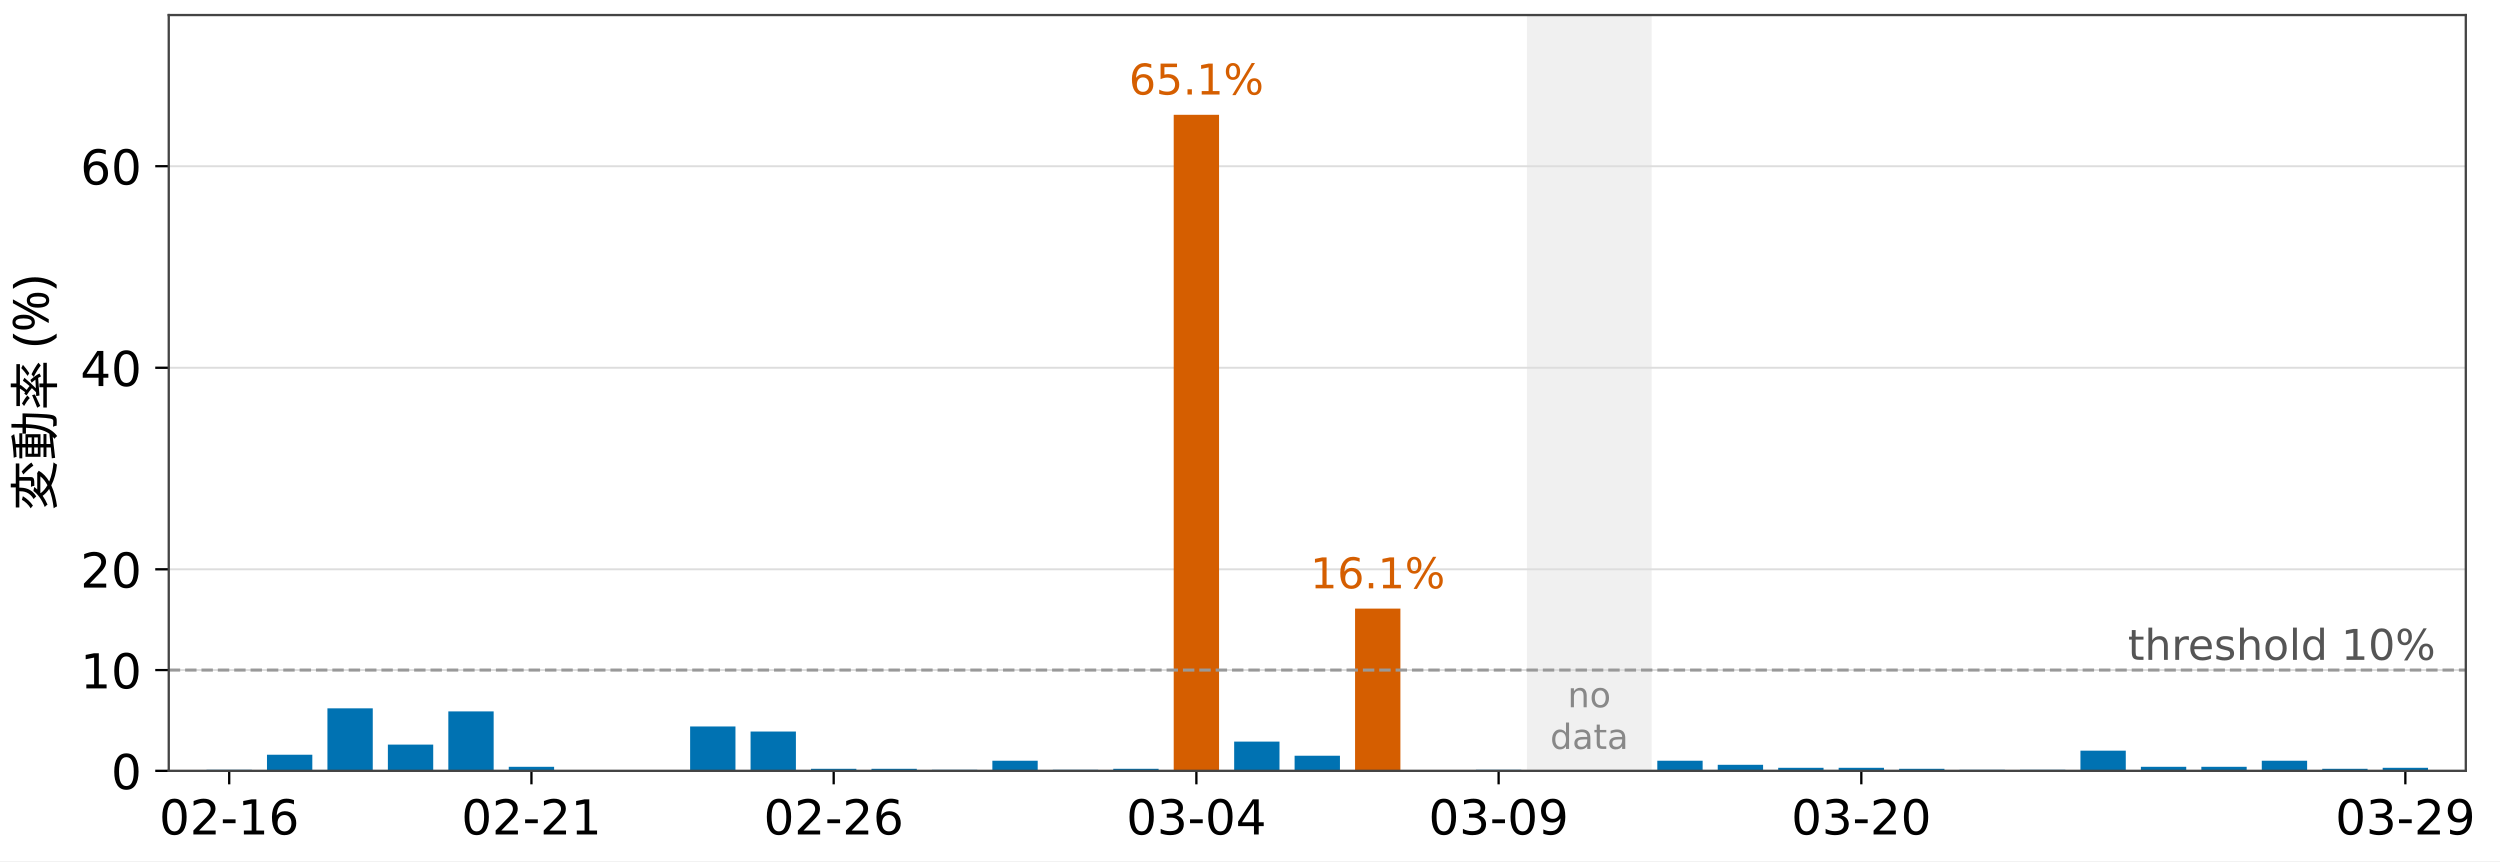
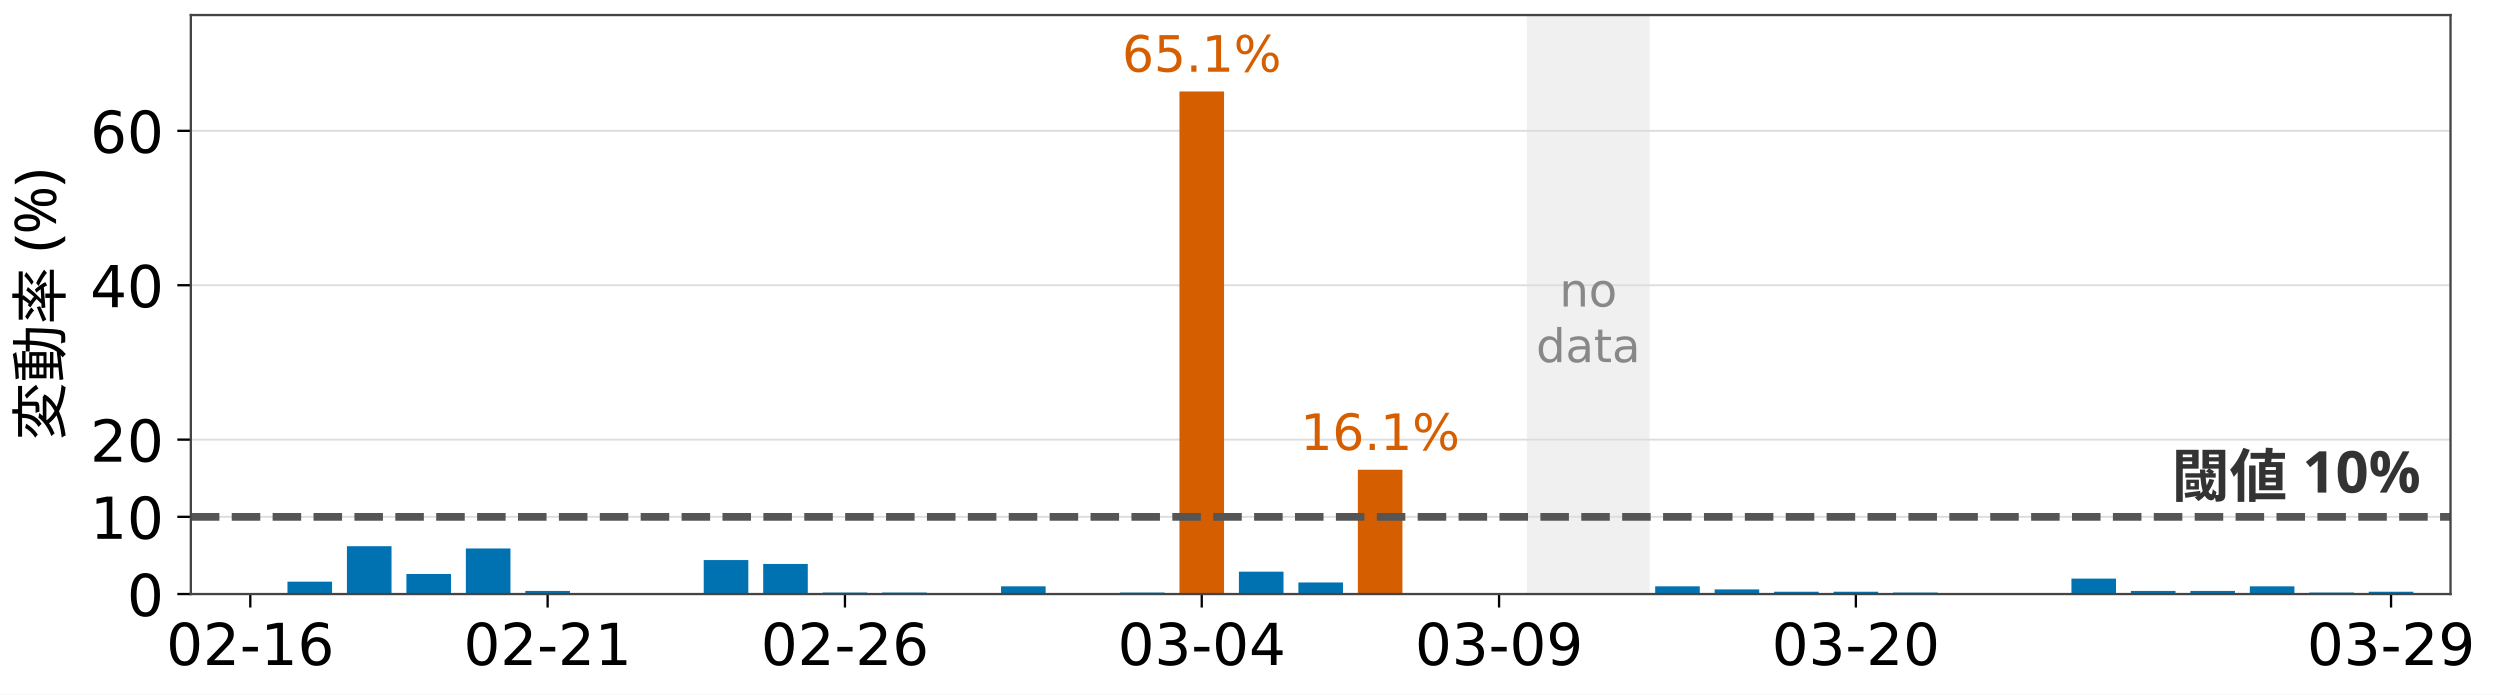
- <svg xmlns="http://www.w3.org/2000/svg" xmlns:xlink="http://www.w3.org/1999/xlink" width="648pt" height="223.2pt" viewBox="0 0 648 223.2" version="1.1">
+ <svg xmlns="http://www.w3.org/2000/svg" xmlns:xlink="http://www.w3.org/1999/xlink" width="648pt" height="180pt" viewBox="0 0 648 180" version="1.1">
  <defs>
    <style type="text/css">*{stroke-linejoin: round; stroke-linecap: butt}</style>
  </defs>
  <g id="figure_1">
    <g id="patch_1">
-       <path d="M 0 223.2  L 648 223.2  L 648 0  L 0 0  z " style="fill: #ffffff" />
+       <path d="M 0 180  L 648 180  L 648 0  L 0 0  z " style="fill: #ffffff" />
    </g>
    <g id="axes_1">
      <g id="patch_2">
-         <path d="M 43.74 199.8  L 639.136 199.8  L 639.136 3.9  L 43.74 3.9  z " style="fill: #ffffff" />
+         <path d="M 49.464 153.976  L 635.176 153.976  L 635.176 3.9  L 49.464 3.9  z " style="fill: #ffffff" />
      </g>
      <g id="patch_3">
-         <path d="M 396.277 199.8  L 427.614 199.8  L 427.614 3.9  L 396.277 3.9  z " clip-path="url(#p54ed409bb1)" style="fill: #f0f0f0; stroke: #f0f0f0; stroke-linejoin: miter" />
+         <path d="M 396.267 153.976  L 427.094 153.976  L 427.094 3.9  L 396.267 3.9  z " clip-path="url(#pa4bdd6d669)" style="fill: #f0f0f0; stroke: #f0f0f0; stroke-linejoin: miter" />
      </g>
      <g id="matplotlib.axis_1">
        <g id="xtick_1">
          <g id="line2d_1">
            <defs>
-               <path id="m1fb9f0e1ab" d="M 0 0  L 0 3.5  " style="stroke: #000000; stroke-width: 0.6" />
+               <path id="m6bca78d6b5" d="M 0 0  L 0 3.5  " style="stroke: #000000; stroke-width: 0.6" />
            </defs>
            <g>
-               <use xlink:href="#m1fb9f0e1ab" x="59.408" y="199.8" style="stroke: #000000; stroke-width: 0.6" />
+               <use xlink:href="#m6bca78d6b5" x="64.877" y="153.976" style="stroke: #000000; stroke-width: 0.6" />
            </g>
          </g>
          <g id="text_1">
-             <text style="font-size: 12.5px; font-family: 'DejaVu Sans', 'Bitstream Vera Sans', 'Computer Modern Sans Serif', 'Lucida Grande', 'Verdana', 'Geneva', 'Lucid', 'Arial', 'Helvetica', 'Avant Garde', sans-serif; text-anchor: middle" x="59.408" y="216.297" transform="rotate(-0 59.40831 216.2971)">02-16</text>
+             <text style="font-size: 15px; font-family: 'DejaVu Sans', 'Bitstream Vera Sans', 'Computer Modern Sans Serif', 'Lucida Grande', 'Verdana', 'Geneva', 'Lucid', 'Arial', 'Helvetica', 'Avant Garde', sans-serif; text-anchor: middle" x="64.877" y="172.373" transform="rotate(-0 64.877 172.373)">02-16</text>
          </g>
        </g>
        <g id="xtick_2">
          <g id="line2d_2">
            <g>
-               <use xlink:href="#m1fb9f0e1ab" x="137.75" y="199.8" style="stroke: #000000; stroke-width: 0.6" />
+               <use xlink:href="#m6bca78d6b5" x="141.944" y="153.976" style="stroke: #000000; stroke-width: 0.6" />
            </g>
          </g>
          <g id="text_2">
-             <text style="font-size: 12.5px; font-family: 'DejaVu Sans', 'Bitstream Vera Sans', 'Computer Modern Sans Serif', 'Lucida Grande', 'Verdana', 'Geneva', 'Lucid', 'Arial', 'Helvetica', 'Avant Garde', sans-serif; text-anchor: middle" x="137.75" y="216.297" transform="rotate(-0 137.7499 216.2971)">02-21</text>
+             <text style="font-size: 15px; font-family: 'DejaVu Sans', 'Bitstream Vera Sans', 'Computer Modern Sans Serif', 'Lucida Grande', 'Verdana', 'Geneva', 'Lucid', 'Arial', 'Helvetica', 'Avant Garde', sans-serif; text-anchor: middle" x="141.944" y="172.373" transform="rotate(-0 141.9444 172.373)">02-21</text>
          </g>
        </g>
        <g id="xtick_3">
          <g id="line2d_3">
            <g>
-               <use xlink:href="#m1fb9f0e1ab" x="216.091" y="199.8" style="stroke: #000000; stroke-width: 0.6" />
+               <use xlink:href="#m6bca78d6b5" x="219.012" y="153.976" style="stroke: #000000; stroke-width: 0.6" />
            </g>
          </g>
          <g id="text_3">
-             <text style="font-size: 12.5px; font-family: 'DejaVu Sans', 'Bitstream Vera Sans', 'Computer Modern Sans Serif', 'Lucida Grande', 'Verdana', 'Geneva', 'Lucid', 'Arial', 'Helvetica', 'Avant Garde', sans-serif; text-anchor: middle" x="216.091" y="216.297" transform="rotate(-0 216.0914 216.2971)">02-26</text>
+             <text style="font-size: 15px; font-family: 'DejaVu Sans', 'Bitstream Vera Sans', 'Computer Modern Sans Serif', 'Lucida Grande', 'Verdana', 'Geneva', 'Lucid', 'Arial', 'Helvetica', 'Avant Garde', sans-serif; text-anchor: middle" x="219.012" y="172.373" transform="rotate(-0 219.0118 172.373)">02-26</text>
          </g>
        </g>
        <g id="xtick_4">
          <g id="line2d_4">
            <g>
-               <use xlink:href="#m1fb9f0e1ab" x="310.101" y="199.8" style="stroke: #000000; stroke-width: 0.6" />
+               <use xlink:href="#m6bca78d6b5" x="311.493" y="153.976" style="stroke: #000000; stroke-width: 0.6" />
            </g>
          </g>
          <g id="text_4">
-             <text style="font-size: 12.5px; font-family: 'DejaVu Sans', 'Bitstream Vera Sans', 'Computer Modern Sans Serif', 'Lucida Grande', 'Verdana', 'Geneva', 'Lucid', 'Arial', 'Helvetica', 'Avant Garde', sans-serif; text-anchor: middle" x="310.101" y="216.297" transform="rotate(-0 310.1013 216.2971)">03-04</text>
+             <text style="font-size: 15px; font-family: 'DejaVu Sans', 'Bitstream Vera Sans', 'Computer Modern Sans Serif', 'Lucida Grande', 'Verdana', 'Geneva', 'Lucid', 'Arial', 'Helvetica', 'Avant Garde', sans-serif; text-anchor: middle" x="311.493" y="172.373" transform="rotate(-0 311.4927 172.373)">03-04</text>
          </g>
        </g>
        <g id="xtick_5">
          <g id="line2d_5">
            <g>
-               <use xlink:href="#m1fb9f0e1ab" x="388.443" y="199.8" style="stroke: #000000; stroke-width: 0.6" />
+               <use xlink:href="#m6bca78d6b5" x="388.56" y="153.976" style="stroke: #000000; stroke-width: 0.6" />
            </g>
          </g>
          <g id="text_5">
-             <text style="font-size: 12.5px; font-family: 'DejaVu Sans', 'Bitstream Vera Sans', 'Computer Modern Sans Serif', 'Lucida Grande', 'Verdana', 'Geneva', 'Lucid', 'Arial', 'Helvetica', 'Avant Garde', sans-serif; text-anchor: middle" x="388.443" y="216.297" transform="rotate(-0 388.4428 216.2971)">03-09</text>
+             <text style="font-size: 15px; font-family: 'DejaVu Sans', 'Bitstream Vera Sans', 'Computer Modern Sans Serif', 'Lucida Grande', 'Verdana', 'Geneva', 'Lucid', 'Arial', 'Helvetica', 'Avant Garde', sans-serif; text-anchor: middle" x="388.56" y="172.373" transform="rotate(-0 388.5601 172.373)">03-09</text>
          </g>
        </g>
        <g id="xtick_6">
          <g id="line2d_6">
            <g>
-               <use xlink:href="#m1fb9f0e1ab" x="482.453" y="199.8" style="stroke: #000000; stroke-width: 0.6" />
+               <use xlink:href="#m6bca78d6b5" x="481.041" y="153.976" style="stroke: #000000; stroke-width: 0.6" />
            </g>
          </g>
          <g id="text_6">
-             <text style="font-size: 12.5px; font-family: 'DejaVu Sans', 'Bitstream Vera Sans', 'Computer Modern Sans Serif', 'Lucida Grande', 'Verdana', 'Geneva', 'Lucid', 'Arial', 'Helvetica', 'Avant Garde', sans-serif; text-anchor: middle" x="482.453" y="216.297" transform="rotate(-0 482.4527 216.2971)">03-20</text>
+             <text style="font-size: 15px; font-family: 'DejaVu Sans', 'Bitstream Vera Sans', 'Computer Modern Sans Serif', 'Lucida Grande', 'Verdana', 'Geneva', 'Lucid', 'Arial', 'Helvetica', 'Avant Garde', sans-serif; text-anchor: middle" x="481.041" y="172.373" transform="rotate(-0 481.041 172.373)">03-20</text>
          </g>
        </g>
        <g id="xtick_7">
          <g id="line2d_7">
            <g>
-               <use xlink:href="#m1fb9f0e1ab" x="623.467" y="199.8" style="stroke: #000000; stroke-width: 0.6" />
+               <use xlink:href="#m6bca78d6b5" x="619.762" y="153.976" style="stroke: #000000; stroke-width: 0.6" />
            </g>
          </g>
          <g id="text_7">
-             <text style="font-size: 12.5px; font-family: 'DejaVu Sans', 'Bitstream Vera Sans', 'Computer Modern Sans Serif', 'Lucida Grande', 'Verdana', 'Geneva', 'Lucid', 'Arial', 'Helvetica', 'Avant Garde', sans-serif; text-anchor: middle" x="623.467" y="216.297" transform="rotate(-0 623.4675 216.2971)">03-29</text>
+             <text style="font-size: 15px; font-family: 'DejaVu Sans', 'Bitstream Vera Sans', 'Computer Modern Sans Serif', 'Lucida Grande', 'Verdana', 'Geneva', 'Lucid', 'Arial', 'Helvetica', 'Avant Garde', sans-serif; text-anchor: middle" x="619.762" y="172.373" transform="rotate(-0 619.7623 172.373)">03-29</text>
          </g>
        </g>
      </g>
      <g id="matplotlib.axis_2">
        <g id="ytick_1">
          <g id="line2d_8">
-             <path d="M 43.74 199.8  L 639.136 199.8  " clip-path="url(#p54ed409bb1)" style="fill: none; stroke: #dddddd; stroke-width: 0.5; stroke-linecap: square" />
+             <path d="M 49.464 153.976  L 635.176 153.976  " clip-path="url(#pa4bdd6d669)" style="fill: none; stroke: #dddddd; stroke-width: 0.5; stroke-linecap: square" />
          </g>
          <g id="line2d_9">
            <defs>
-               <path id="m6899a816e3" d="M 0 0  L -3.5 0  " style="stroke: #000000; stroke-width: 0.6" />
+               <path id="m50877abd0c" d="M 0 0  L -3.5 0  " style="stroke: #000000; stroke-width: 0.6" />
            </defs>
            <g>
-               <use xlink:href="#m6899a816e3" x="43.74" y="199.8" style="stroke: #000000; stroke-width: 0.6" />
+               <use xlink:href="#m50877abd0c" x="49.464" y="153.976" style="stroke: #000000; stroke-width: 0.6" />
            </g>
          </g>
          <g id="text_8">
-             <text style="font-size: 12.5px; font-family: 'DejaVu Sans', 'Bitstream Vera Sans', 'Computer Modern Sans Serif', 'Lucida Grande', 'Verdana', 'Geneva', 'Lucid', 'Arial', 'Helvetica', 'Avant Garde', sans-serif; text-anchor: end" x="36.74" y="204.549" transform="rotate(-0 36.74 204.5485)">0</text>
+             <text style="font-size: 15px; font-family: 'DejaVu Sans', 'Bitstream Vera Sans', 'Computer Modern Sans Serif', 'Lucida Grande', 'Verdana', 'Geneva', 'Lucid', 'Arial', 'Helvetica', 'Avant Garde', sans-serif; text-anchor: end" x="42.464" y="159.675" transform="rotate(-0 42.46352 159.6747)">0</text>
          </g>
        </g>
        <g id="ytick_2">
          <g id="line2d_10">
-             <path d="M 43.74 173.68  L 639.136 173.68  " clip-path="url(#p54ed409bb1)" style="fill: none; stroke: #dddddd; stroke-width: 0.5; stroke-linecap: square" />
+             <path d="M 49.464 133.966  L 635.176 133.966  " clip-path="url(#pa4bdd6d669)" style="fill: none; stroke: #dddddd; stroke-width: 0.5; stroke-linecap: square" />
          </g>
          <g id="line2d_11">
            <g>
-               <use xlink:href="#m6899a816e3" x="43.74" y="173.68" style="stroke: #000000; stroke-width: 0.6" />
+               <use xlink:href="#m50877abd0c" x="49.464" y="133.966" style="stroke: #000000; stroke-width: 0.6" />
            </g>
          </g>
          <g id="text_9">
-             <text style="font-size: 12.5px; font-family: 'DejaVu Sans', 'Bitstream Vera Sans', 'Computer Modern Sans Serif', 'Lucida Grande', 'Verdana', 'Geneva', 'Lucid', 'Arial', 'Helvetica', 'Avant Garde', sans-serif; text-anchor: end" x="36.74" y="178.429" transform="rotate(-0 36.74 178.4285)">10</text>
+             <text style="font-size: 15px; font-family: 'DejaVu Sans', 'Bitstream Vera Sans', 'Computer Modern Sans Serif', 'Lucida Grande', 'Verdana', 'Geneva', 'Lucid', 'Arial', 'Helvetica', 'Avant Garde', sans-serif; text-anchor: end" x="42.464" y="139.665" transform="rotate(-0 42.46352 139.6645)">10</text>
          </g>
        </g>
        <g id="ytick_3">
          <g id="line2d_12">
-             <path d="M 43.74 147.56  L 639.136 147.56  " clip-path="url(#p54ed409bb1)" style="fill: none; stroke: #dddddd; stroke-width: 0.5; stroke-linecap: square" />
+             <path d="M 49.464 113.956  L 635.176 113.956  " clip-path="url(#pa4bdd6d669)" style="fill: none; stroke: #dddddd; stroke-width: 0.5; stroke-linecap: square" />
          </g>
          <g id="line2d_13">
            <g>
-               <use xlink:href="#m6899a816e3" x="43.74" y="147.56" style="stroke: #000000; stroke-width: 0.6" />
+               <use xlink:href="#m50877abd0c" x="49.464" y="113.956" style="stroke: #000000; stroke-width: 0.6" />
            </g>
          </g>
          <g id="text_10">
-             <text style="font-size: 12.5px; font-family: 'DejaVu Sans', 'Bitstream Vera Sans', 'Computer Modern Sans Serif', 'Lucida Grande', 'Verdana', 'Geneva', 'Lucid', 'Arial', 'Helvetica', 'Avant Garde', sans-serif; text-anchor: end" x="36.74" y="152.309" transform="rotate(-0 36.74 152.3085)">20</text>
+             <text style="font-size: 15px; font-family: 'DejaVu Sans', 'Bitstream Vera Sans', 'Computer Modern Sans Serif', 'Lucida Grande', 'Verdana', 'Geneva', 'Lucid', 'Arial', 'Helvetica', 'Avant Garde', sans-serif; text-anchor: end" x="42.464" y="119.654" transform="rotate(-0 42.46352 119.6543)">20</text>
          </g>
        </g>
        <g id="ytick_4">
          <g id="line2d_14">
-             <path d="M 43.74 95.32  L 639.136 95.32  " clip-path="url(#p54ed409bb1)" style="fill: none; stroke: #dddddd; stroke-width: 0.5; stroke-linecap: square" />
+             <path d="M 49.464 73.936  L 635.176 73.936  " clip-path="url(#pa4bdd6d669)" style="fill: none; stroke: #dddddd; stroke-width: 0.5; stroke-linecap: square" />
          </g>
          <g id="line2d_15">
            <g>
-               <use xlink:href="#m6899a816e3" x="43.74" y="95.32" style="stroke: #000000; stroke-width: 0.6" />
+               <use xlink:href="#m50877abd0c" x="49.464" y="73.936" style="stroke: #000000; stroke-width: 0.6" />
            </g>
          </g>
          <g id="text_11">
-             <text style="font-size: 12.5px; font-family: 'DejaVu Sans', 'Bitstream Vera Sans', 'Computer Modern Sans Serif', 'Lucida Grande', 'Verdana', 'Geneva', 'Lucid', 'Arial', 'Helvetica', 'Avant Garde', sans-serif; text-anchor: end" x="36.74" y="100.069" transform="rotate(-0 36.74 100.0685)">40</text>
+             <text style="font-size: 15px; font-family: 'DejaVu Sans', 'Bitstream Vera Sans', 'Computer Modern Sans Serif', 'Lucida Grande', 'Verdana', 'Geneva', 'Lucid', 'Arial', 'Helvetica', 'Avant Garde', sans-serif; text-anchor: end" x="42.464" y="79.634" transform="rotate(-0 42.46352 79.63393)">40</text>
          </g>
        </g>
        <g id="ytick_5">
          <g id="line2d_16">
-             <path d="M 43.74 43.08  L 639.136 43.08  " clip-path="url(#p54ed409bb1)" style="fill: none; stroke: #dddddd; stroke-width: 0.5; stroke-linecap: square" />
+             <path d="M 49.464 33.915  L 635.176 33.915  " clip-path="url(#pa4bdd6d669)" style="fill: none; stroke: #dddddd; stroke-width: 0.5; stroke-linecap: square" />
          </g>
          <g id="line2d_17">
            <g>
-               <use xlink:href="#m6899a816e3" x="43.74" y="43.08" style="stroke: #000000; stroke-width: 0.6" />
+               <use xlink:href="#m50877abd0c" x="49.464" y="33.915" style="stroke: #000000; stroke-width: 0.6" />
            </g>
          </g>
          <g id="text_12">
-             <text style="font-size: 12.5px; font-family: 'DejaVu Sans', 'Bitstream Vera Sans', 'Computer Modern Sans Serif', 'Lucida Grande', 'Verdana', 'Geneva', 'Lucid', 'Arial', 'Helvetica', 'Avant Garde', sans-serif; text-anchor: end" x="36.74" y="47.829" transform="rotate(-0 36.74 47.82854)">60</text>
+             <text style="font-size: 15px; font-family: 'DejaVu Sans', 'Bitstream Vera Sans', 'Computer Modern Sans Serif', 'Lucida Grande', 'Verdana', 'Geneva', 'Lucid', 'Arial', 'Helvetica', 'Avant Garde', sans-serif; text-anchor: end" x="42.464" y="39.614" transform="rotate(-0 42.46352 39.61354)">60</text>
          </g>
        </g>
        <g id="text_13">
-           <text style="font-size: 13px; font-family: 'Noto Sans JP'; text-anchor: middle" x="13.711" y="101.85" transform="rotate(-90 13.7107 101.85)">変動率 (%)</text>
+           <text style="font-size: 15px; font-family: 'Noto Sans JP'; text-anchor: middle" x="15.773" y="78.938" transform="rotate(-90 15.7725 78.93824)">変動率 (%)</text>
        </g>
      </g>
      <g id="patch_4">
-         <path d="M 53.533 199.8  L 65.284 199.8  L 65.284 199.539  L 53.533 199.539  z " clip-path="url(#p54ed409bb1)" style="fill: #0072b2" />
+         <path d="M 59.097 153.976  L 70.657 153.976  L 70.657 153.776  L 59.097 153.776  z " clip-path="url(#pa4bdd6d669)" style="fill: #0072b2" />
      </g>
      <g id="patch_5">
-         <path d="M 69.201 199.8  L 80.952 199.8  L 80.952 195.621  L 69.201 195.621  z " clip-path="url(#p54ed409bb1)" style="fill: #0072b2" />
+         <path d="M 74.51 153.976  L 86.071 153.976  L 86.071 150.775  L 74.51 150.775  z " clip-path="url(#pa4bdd6d669)" style="fill: #0072b2" />
      </g>
      <g id="patch_6">
-         <path d="M 84.869 199.8  L 96.621 199.8  L 96.621 183.606  L 84.869 183.606  z " clip-path="url(#p54ed409bb1)" style="fill: #0072b2" />
+         <path d="M 89.924 153.976  L 101.484 153.976  L 101.484 141.57  L 89.924 141.57  z " clip-path="url(#pa4bdd6d669)" style="fill: #0072b2" />
      </g>
      <g id="patch_7">
-         <path d="M 100.538 199.8  L 112.289 199.8  L 112.289 193.009  L 100.538 193.009  z " clip-path="url(#p54ed409bb1)" style="fill: #0072b2" />
+         <path d="M 105.337 153.976  L 116.897 153.976  L 116.897 148.774  L 105.337 148.774  z " clip-path="url(#pa4bdd6d669)" style="fill: #0072b2" />
      </g>
      <g id="patch_8">
-         <path d="M 116.206 199.8  L 127.957 199.8  L 127.957 184.389  L 116.206 184.389  z " clip-path="url(#p54ed409bb1)" style="fill: #0072b2" />
+         <path d="M 120.751 153.976  L 132.311 153.976  L 132.311 142.17  L 120.751 142.17  z " clip-path="url(#pa4bdd6d669)" style="fill: #0072b2" />
      </g>
      <g id="patch_9">
-         <path d="M 131.874 199.8  L 143.625 199.8  L 143.625 198.755  L 131.874 198.755  z " clip-path="url(#p54ed409bb1)" style="fill: #0072b2" />
+         <path d="M 136.164 153.976  L 147.724 153.976  L 147.724 153.176  L 136.164 153.176  z " clip-path="url(#pa4bdd6d669)" style="fill: #0072b2" />
      </g>
      <g id="patch_10">
-         <path d="M 147.543 199.8  L 159.294 199.8  L 159.294 199.669  L 147.543 199.669  z " clip-path="url(#p54ed409bb1)" style="fill: #0072b2" />
+         <path d="M 151.578 153.976  L 163.138 153.976  L 163.138 153.876  L 151.578 153.876  z " clip-path="url(#pa4bdd6d669)" style="fill: #0072b2" />
      </g>
      <g id="patch_11">
-         <path d="M 163.211 199.8  L 174.962 199.8  L 174.962 199.669  L 163.211 199.669  z " clip-path="url(#p54ed409bb1)" style="fill: #0072b2" />
+         <path d="M 166.991 153.976  L 178.551 153.976  L 178.551 153.876  L 166.991 153.876  z " clip-path="url(#pa4bdd6d669)" style="fill: #0072b2" />
      </g>
      <g id="patch_12">
-         <path d="M 178.879 199.8  L 190.63 199.8  L 190.63 188.307  L 178.879 188.307  z " clip-path="url(#p54ed409bb1)" style="fill: #0072b2" />
+         <path d="M 182.405 153.976  L 193.965 153.976  L 193.965 145.172  L 182.405 145.172  z " clip-path="url(#pa4bdd6d669)" style="fill: #0072b2" />
      </g>
      <g id="patch_13">
-         <path d="M 194.547 199.8  L 206.299 199.8  L 206.299 189.613  L 194.547 189.613  z " clip-path="url(#p54ed409bb1)" style="fill: #0072b2" />
+         <path d="M 197.818 153.976  L 209.378 153.976  L 209.378 146.173  L 197.818 146.173  z " clip-path="url(#pa4bdd6d669)" style="fill: #0072b2" />
      </g>
      <g id="patch_14">
-         <path d="M 210.216 199.8  L 221.967 199.8  L 221.967 199.278  L 210.216 199.278  z " clip-path="url(#p54ed409bb1)" style="fill: #0072b2" />
+         <path d="M 213.232 153.976  L 224.792 153.976  L 224.792 153.576  L 213.232 153.576  z " clip-path="url(#pa4bdd6d669)" style="fill: #0072b2" />
      </g>
      <g id="patch_15">
-         <path d="M 225.884 199.8  L 237.635 199.8  L 237.635 199.278  L 225.884 199.278  z " clip-path="url(#p54ed409bb1)" style="fill: #0072b2" />
+         <path d="M 228.645 153.976  L 240.205 153.976  L 240.205 153.576  L 228.645 153.576  z " clip-path="url(#pa4bdd6d669)" style="fill: #0072b2" />
      </g>
      <g id="patch_16">
-         <path d="M 241.552 199.8  L 253.304 199.8  L 253.304 199.539  L 241.552 199.539  z " clip-path="url(#p54ed409bb1)" style="fill: #0072b2" />
+         <path d="M 244.059 153.976  L 255.619 153.976  L 255.619 153.776  L 244.059 153.776  z " clip-path="url(#pa4bdd6d669)" style="fill: #0072b2" />
      </g>
      <g id="patch_17">
-         <path d="M 257.221 199.8  L 268.972 199.8  L 268.972 197.188  L 257.221 197.188  z " clip-path="url(#p54ed409bb1)" style="fill: #0072b2" />
+         <path d="M 259.472 153.976  L 271.032 153.976  L 271.032 151.975  L 259.472 151.975  z " clip-path="url(#pa4bdd6d669)" style="fill: #0072b2" />
      </g>
      <g id="patch_18">
-         <path d="M 272.889 199.8  L 284.64 199.8  L 284.64 199.539  L 272.889 199.539  z " clip-path="url(#p54ed409bb1)" style="fill: #0072b2" />
+         <path d="M 274.886 153.976  L 286.446 153.976  L 286.446 153.776  L 274.886 153.776  z " clip-path="url(#pa4bdd6d669)" style="fill: #0072b2" />
      </g>
      <g id="patch_19">
-         <path d="M 288.557 199.8  L 300.309 199.8  L 300.309 199.278  L 288.557 199.278  z " clip-path="url(#p54ed409bb1)" style="fill: #0072b2" />
+         <path d="M 290.299 153.976  L 301.859 153.976  L 301.859 153.576  L 290.299 153.576  z " clip-path="url(#pa4bdd6d669)" style="fill: #0072b2" />
      </g>
      <g id="patch_20">
-         <path d="M 304.226 199.8  L 315.977 199.8  L 315.977 29.759  L 304.226 29.759  z " clip-path="url(#p54ed409bb1)" style="fill: #d55e00" />
+         <path d="M 305.713 153.976  L 317.273 153.976  L 317.273 23.71  L 305.713 23.71  z " clip-path="url(#pa4bdd6d669)" style="fill: #d55e00" />
      </g>
      <g id="patch_21">
-         <path d="M 319.894 199.8  L 331.645 199.8  L 331.645 192.225  L 319.894 192.225  z " clip-path="url(#p54ed409bb1)" style="fill: #0072b2" />
+         <path d="M 321.126 153.976  L 332.686 153.976  L 332.686 148.174  L 321.126 148.174  z " clip-path="url(#pa4bdd6d669)" style="fill: #0072b2" />
      </g>
      <g id="patch_22">
-         <path d="M 335.562 199.8  L 347.314 199.8  L 347.314 195.882  L 335.562 195.882  z " clip-path="url(#p54ed409bb1)" style="fill: #0072b2" />
+         <path d="M 336.54 153.976  L 348.1 153.976  L 348.1 150.975  L 336.54 150.975  z " clip-path="url(#pa4bdd6d669)" style="fill: #0072b2" />
      </g>
      <g id="patch_23">
-         <path d="M 351.231 199.8  L 362.982 199.8  L 362.982 157.747  L 351.231 157.747  z " clip-path="url(#p54ed409bb1)" style="fill: #d55e00" />
+         <path d="M 351.953 153.976  L 363.513 153.976  L 363.513 121.76  L 351.953 121.76  z " clip-path="url(#pa4bdd6d669)" style="fill: #d55e00" />
      </g>
      <g id="patch_24">
-         <path d="M 366.899 199.8  L 378.65 199.8  L 378.65 199.669  L 366.899 199.669  z " clip-path="url(#p54ed409bb1)" style="fill: #0072b2" />
+         <path d="M 367.367 153.976  L 378.927 153.976  L 378.927 153.876  L 367.367 153.876  z " clip-path="url(#pa4bdd6d669)" style="fill: #0072b2" />
      </g>
      <g id="patch_25">
-         <path d="M 382.567 199.8  L 394.318 199.8  L 394.318 199.539  L 382.567 199.539  z " clip-path="url(#p54ed409bb1)" style="fill: #0072b2" />
+         <path d="M 382.78 153.976  L 394.34 153.976  L 394.34 153.776  L 382.78 153.776  z " clip-path="url(#pa4bdd6d669)" style="fill: #0072b2" />
      </g>
      <g id="patch_26">
-         <path d="M 429.572 199.8  L 441.323 199.8  L 441.323 197.188  L 429.572 197.188  z " clip-path="url(#p54ed409bb1)" style="fill: #0072b2" />
+         <path d="M 429.02 153.976  L 440.581 153.976  L 440.581 151.975  L 429.02 151.975  z " clip-path="url(#pa4bdd6d669)" style="fill: #0072b2" />
      </g>
      <g id="patch_27">
-         <path d="M 445.24 199.8  L 456.992 199.8  L 456.992 198.233  L 445.24 198.233  z " clip-path="url(#p54ed409bb1)" style="fill: #0072b2" />
+         <path d="M 444.434 153.976  L 455.994 153.976  L 455.994 152.776  L 444.434 152.776  z " clip-path="url(#pa4bdd6d669)" style="fill: #0072b2" />
      </g>
      <g id="patch_28">
-         <path d="M 460.909 199.8  L 472.66 199.8  L 472.66 199.016  L 460.909 199.016  z " clip-path="url(#p54ed409bb1)" style="fill: #0072b2" />
+         <path d="M 459.847 153.976  L 471.408 153.976  L 471.408 153.376  L 459.847 153.376  z " clip-path="url(#pa4bdd6d669)" style="fill: #0072b2" />
      </g>
      <g id="patch_29">
-         <path d="M 476.577 199.8  L 488.328 199.8  L 488.328 199.016  L 476.577 199.016  z " clip-path="url(#p54ed409bb1)" style="fill: #0072b2" />
+         <path d="M 475.261 153.976  L 486.821 153.976  L 486.821 153.376  L 475.261 153.376  z " clip-path="url(#pa4bdd6d669)" style="fill: #0072b2" />
      </g>
      <g id="patch_30">
-         <path d="M 492.245 199.8  L 503.997 199.8  L 503.997 199.278  L 492.245 199.278  z " clip-path="url(#p54ed409bb1)" style="fill: #0072b2" />
+         <path d="M 490.674 153.976  L 502.235 153.976  L 502.235 153.576  L 490.674 153.576  z " clip-path="url(#pa4bdd6d669)" style="fill: #0072b2" />
      </g>
      <g id="patch_31">
-         <path d="M 507.914 199.8  L 519.665 199.8  L 519.665 199.539  L 507.914 199.539  z " clip-path="url(#p54ed409bb1)" style="fill: #0072b2" />
+         <path d="M 506.088 153.976  L 517.648 153.976  L 517.648 153.776  L 506.088 153.776  z " clip-path="url(#pa4bdd6d669)" style="fill: #0072b2" />
      </g>
      <g id="patch_32">
-         <path d="M 523.582 199.8  L 535.333 199.8  L 535.333 199.539  L 523.582 199.539  z " clip-path="url(#p54ed409bb1)" style="fill: #0072b2" />
+         <path d="M 521.501 153.976  L 533.061 153.976  L 533.061 153.776  L 521.501 153.776  z " clip-path="url(#pa4bdd6d669)" style="fill: #0072b2" />
      </g>
      <g id="patch_33">
-         <path d="M 539.25 199.8  L 551.002 199.8  L 551.002 194.576  L 539.25 194.576  z " clip-path="url(#p54ed409bb1)" style="fill: #0072b2" />
+         <path d="M 536.915 153.976  L 548.475 153.976  L 548.475 149.974  L 536.915 149.974  z " clip-path="url(#pa4bdd6d669)" style="fill: #0072b2" />
      </g>
      <g id="patch_34">
-         <path d="M 554.919 199.8  L 566.67 199.8  L 566.67 198.755  L 554.919 198.755  z " clip-path="url(#p54ed409bb1)" style="fill: #0072b2" />
+         <path d="M 552.328 153.976  L 563.888 153.976  L 563.888 153.176  L 552.328 153.176  z " clip-path="url(#pa4bdd6d669)" style="fill: #0072b2" />
      </g>
      <g id="patch_35">
-         <path d="M 570.587 199.8  L 582.338 199.8  L 582.338 198.755  L 570.587 198.755  z " clip-path="url(#p54ed409bb1)" style="fill: #0072b2" />
+         <path d="M 567.742 153.976  L 579.302 153.976  L 579.302 153.176  L 567.742 153.176  z " clip-path="url(#pa4bdd6d669)" style="fill: #0072b2" />
      </g>
      <g id="patch_36">
-         <path d="M 586.255 199.8  L 598.006 199.8  L 598.006 197.188  L 586.255 197.188  z " clip-path="url(#p54ed409bb1)" style="fill: #0072b2" />
+         <path d="M 583.155 153.976  L 594.715 153.976  L 594.715 151.975  L 583.155 151.975  z " clip-path="url(#pa4bdd6d669)" style="fill: #0072b2" />
      </g>
      <g id="patch_37">
-         <path d="M 601.924 199.8  L 613.675 199.8  L 613.675 199.278  L 601.924 199.278  z " clip-path="url(#p54ed409bb1)" style="fill: #0072b2" />
+         <path d="M 598.569 153.976  L 610.129 153.976  L 610.129 153.576  L 598.569 153.576  z " clip-path="url(#pa4bdd6d669)" style="fill: #0072b2" />
      </g>
      <g id="patch_38">
-         <path d="M 617.592 199.8  L 629.343 199.8  L 629.343 199.016  L 617.592 199.016  z " clip-path="url(#p54ed409bb1)" style="fill: #0072b2" />
+         <path d="M 613.982 153.976  L 625.542 153.976  L 625.542 153.376  L 613.982 153.376  z " clip-path="url(#pa4bdd6d669)" style="fill: #0072b2" />
      </g>
      <g id="line2d_18">
-         <path d="M 43.74 173.68  L 639.136 173.68  " clip-path="url(#p54ed409bb1)" style="fill: none; stroke-dasharray: 2.96,1.28; stroke-dashoffset: 0; stroke: #999999; stroke-width: 0.8" />
+         <path d="M 49.464 133.966  L 635.176 133.966  " clip-path="url(#pa4bdd6d669)" style="fill: none; stroke-dasharray: 7.4,3.2; stroke-dashoffset: 0; stroke: #555555; stroke-width: 2" />
      </g>
      <g id="patch_39">
-         <path d="M 43.74 199.8  L 43.74 3.9  " style="fill: none; stroke: #444444; stroke-width: 0.6; stroke-linejoin: miter; stroke-linecap: square" />
+         <path d="M 49.464 153.976  L 49.464 3.9  " style="fill: none; stroke: #444444; stroke-width: 0.6; stroke-linejoin: miter; stroke-linecap: square" />
      </g>
      <g id="patch_40">
-         <path d="M 639.136 199.8  L 639.136 3.9  " style="fill: none; stroke: #444444; stroke-width: 0.6; stroke-linejoin: miter; stroke-linecap: square" />
+         <path d="M 635.176 153.976  L 635.176 3.9  " style="fill: none; stroke: #444444; stroke-width: 0.6; stroke-linejoin: miter; stroke-linecap: square" />
      </g>
      <g id="patch_41">
-         <path d="M 43.74 199.8  L 639.136 199.8  " style="fill: none; stroke: #444444; stroke-width: 0.6; stroke-linejoin: miter; stroke-linecap: square" />
+         <path d="M 49.464 153.976  L 635.176 153.976  " style="fill: none; stroke: #444444; stroke-width: 0.6; stroke-linejoin: miter; stroke-linecap: square" />
      </g>
      <g id="patch_42">
-         <path d="M 43.74 3.9  L 639.136 3.9  " style="fill: none; stroke: #444444; stroke-width: 0.6; stroke-linejoin: miter; stroke-linecap: square" />
+         <path d="M 49.464 3.9  L 635.176 3.9  " style="fill: none; stroke: #444444; stroke-width: 0.6; stroke-linejoin: miter; stroke-linecap: square" />
      </g>
      <g id="text_14">
-         <text style="font-size: 11px; font-family: 'DejaVu Sans', 'Bitstream Vera Sans', 'Computer Modern Sans Serif', 'Lucida Grande', 'Verdana', 'Geneva', 'Lucid', 'Arial', 'Helvetica', 'Avant Garde', sans-serif; text-anchor: end; fill: #555555" x="631.302" y="171.037" transform="rotate(-0 631.3016 171.0374)">threshold 10%</text>
+         <text style="font-weight: 700; font-size: 15px; font-family: 'Noto Sans JP'; text-anchor: end; fill: #333333" x="627.469" y="128.762" transform="rotate(-0 627.469 128.762)">閾値 10%</text>
      </g>
      <g id="text_15">
-         <text style="font-size: 9px; font-family: 'DejaVu Sans', 'Bitstream Vera Sans', 'Computer Modern Sans Serif', 'Lucida Grande', 'Verdana', 'Geneva', 'Lucid', 'Arial', 'Helvetica', 'Avant Garde', sans-serif; fill: #888888" transform="translate(406.34 183.3226)">no</text>
-         <text style="font-size: 9px; font-family: 'DejaVu Sans', 'Bitstream Vera Sans', 'Computer Modern Sans Serif', 'Lucida Grande', 'Verdana', 'Geneva', 'Lucid', 'Arial', 'Helvetica', 'Avant Garde', sans-serif; fill: #888888" transform="translate(401.809 194.125)">data</text>
+         <text style="font-size: 12px; font-family: 'DejaVu Sans', 'Bitstream Vera Sans', 'Computer Modern Sans Serif', 'Lucida Grande', 'Verdana', 'Geneva', 'Lucid', 'Arial', 'Helvetica', 'Avant Garde', sans-serif; fill: #888888" transform="translate(404.2066 79.46067)">no</text>
+         <text style="font-size: 12px; font-family: 'DejaVu Sans', 'Bitstream Vera Sans', 'Computer Modern Sans Serif', 'Lucida Grande', 'Verdana', 'Geneva', 'Lucid', 'Arial', 'Helvetica', 'Avant Garde', sans-serif; fill: #888888" transform="translate(398.1653 93.86395)">data</text>
      </g>
      <g id="text_16">
-         <text style="font-size: 11px; font-family: 'DejaVu Sans', 'Bitstream Vera Sans', 'Computer Modern Sans Serif', 'Lucida Grande', 'Verdana', 'Geneva', 'Lucid', 'Arial', 'Helvetica', 'Avant Garde', sans-serif; text-anchor: middle; fill: #d55e00" x="310.101" y="24.504" transform="rotate(-0 310.1013 24.50422)">65.1%</text>
+         <text style="font-size: 13px; font-family: 'DejaVu Sans', 'Bitstream Vera Sans', 'Computer Modern Sans Serif', 'Lucida Grande', 'Verdana', 'Geneva', 'Lucid', 'Arial', 'Helvetica', 'Avant Garde', sans-serif; text-anchor: middle; fill: #d55e00" x="311.493" y="18.586" transform="rotate(-0 311.4927 18.58603)">65.1%</text>
      </g>
      <g id="text_17">
-         <text style="font-size: 11px; font-family: 'DejaVu Sans', 'Bitstream Vera Sans', 'Computer Modern Sans Serif', 'Lucida Grande', 'Verdana', 'Geneva', 'Lucid', 'Arial', 'Helvetica', 'Avant Garde', sans-serif; text-anchor: middle; fill: #d55e00" x="357.106" y="152.492" transform="rotate(-0 357.1062 152.4922)">16.1%</text>
+         <text style="font-size: 13px; font-family: 'DejaVu Sans', 'Bitstream Vera Sans', 'Computer Modern Sans Serif', 'Lucida Grande', 'Verdana', 'Geneva', 'Lucid', 'Arial', 'Helvetica', 'Avant Garde', sans-serif; text-anchor: middle; fill: #d55e00" x="357.733" y="116.636" transform="rotate(-0 357.7331 116.636)">16.1%</text>
      </g>
    </g>
  </g>
  <defs>
-     <clipPath id="p54ed409bb1">
-       <rect x="43.74" y="3.9" width="595.396" height="195.9" />
+     <clipPath id="pa4bdd6d669">
+       <rect x="49.464" y="3.9" width="585.712" height="150.076" />
    </clipPath>
  </defs>
</svg>
